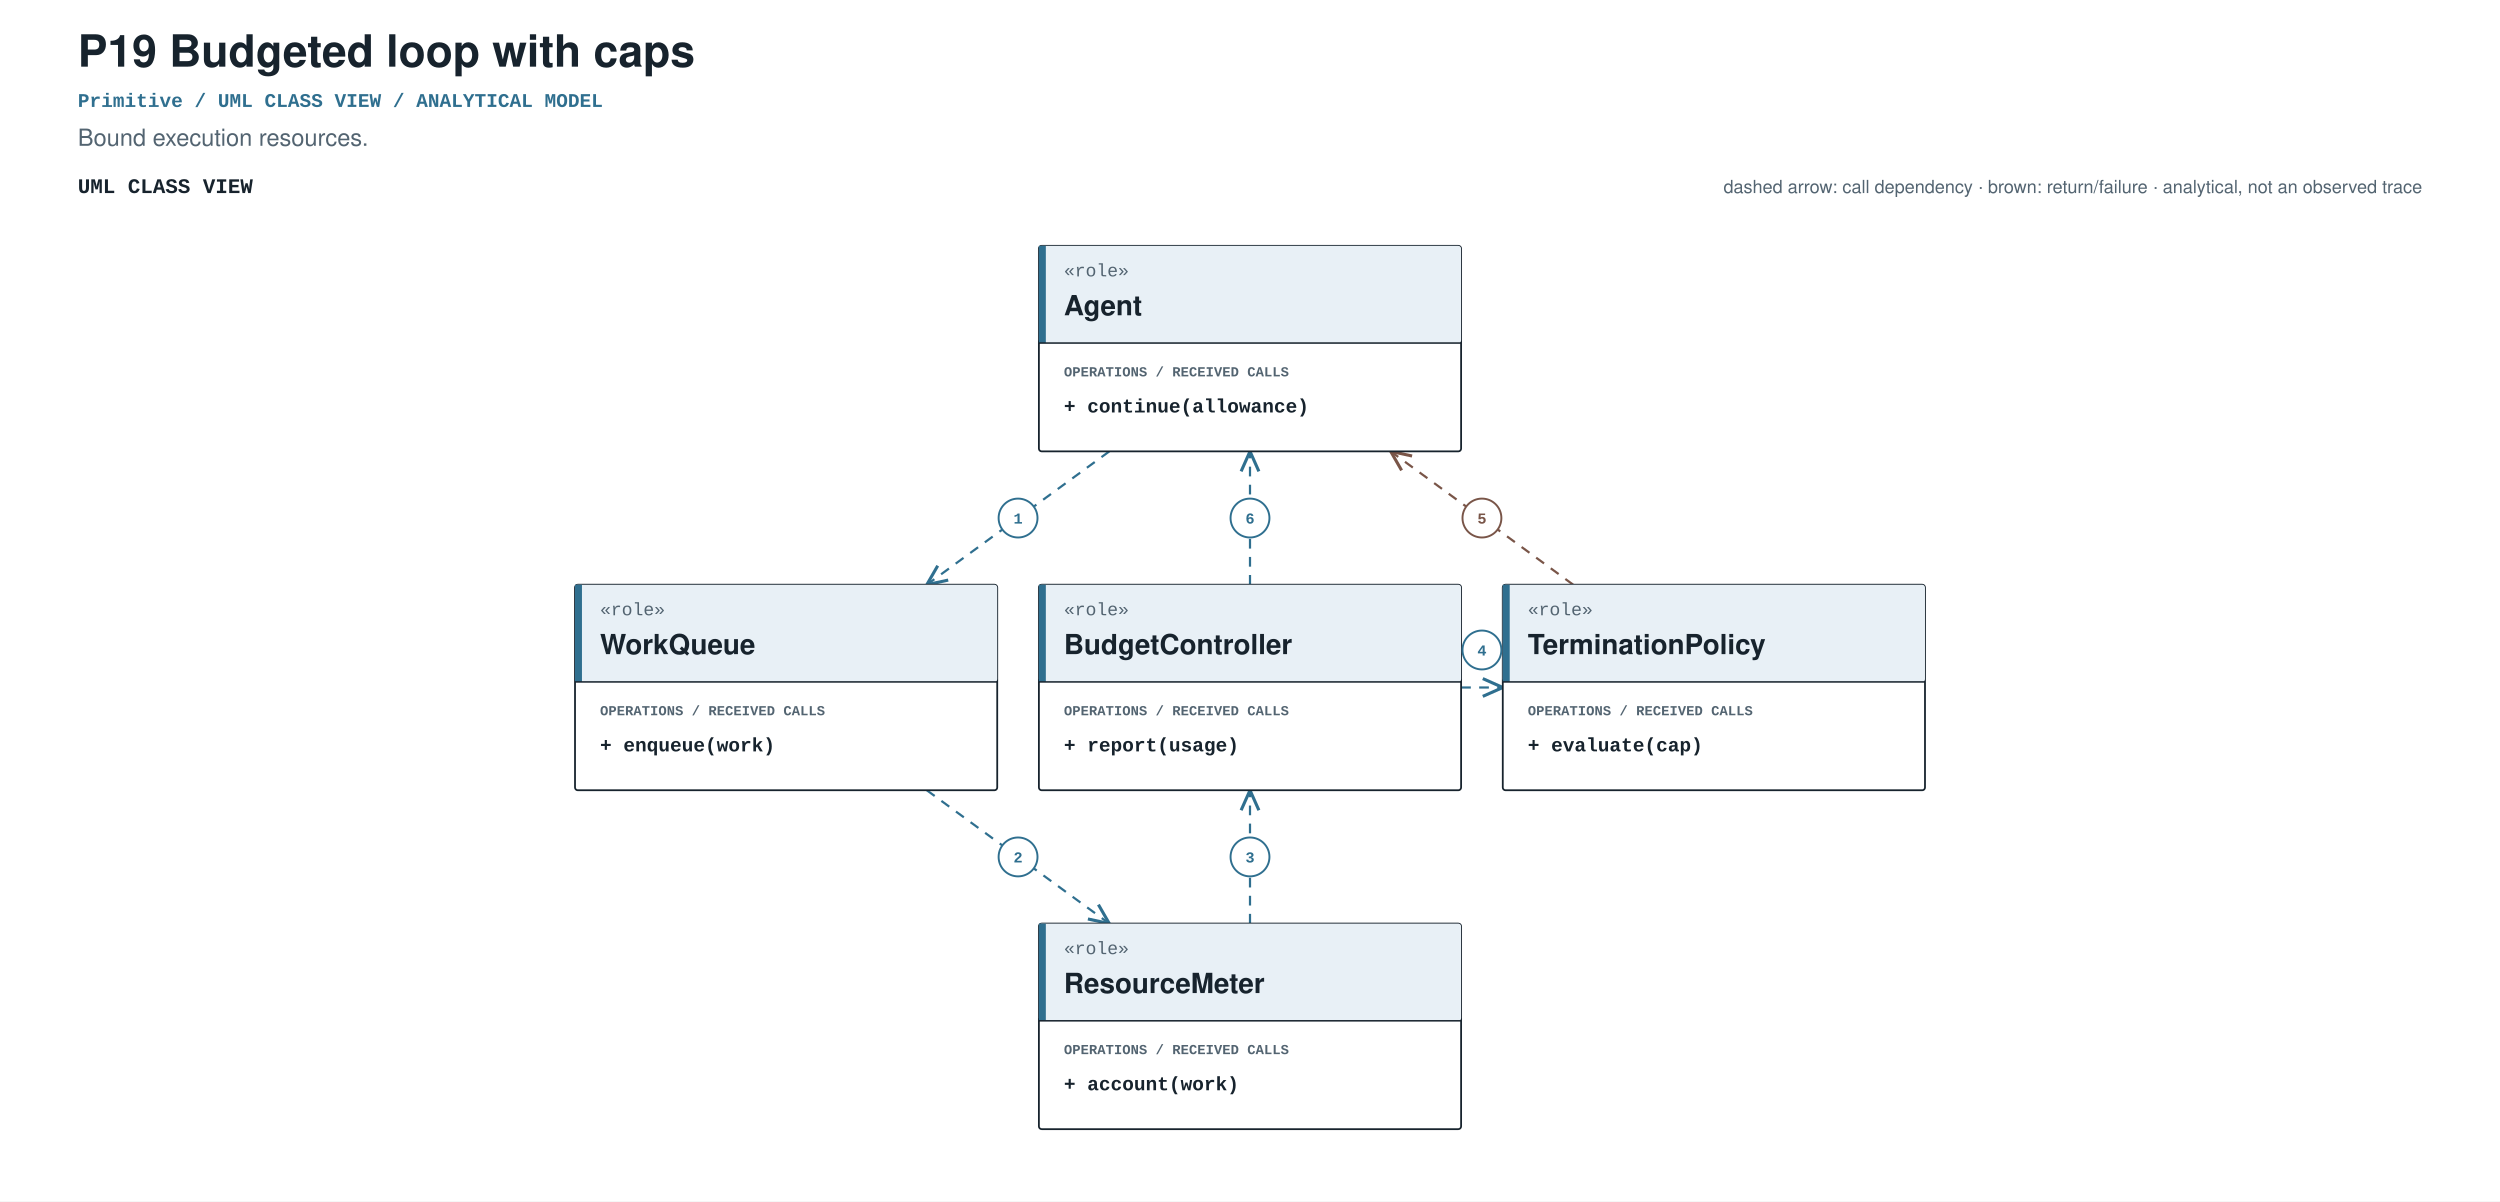
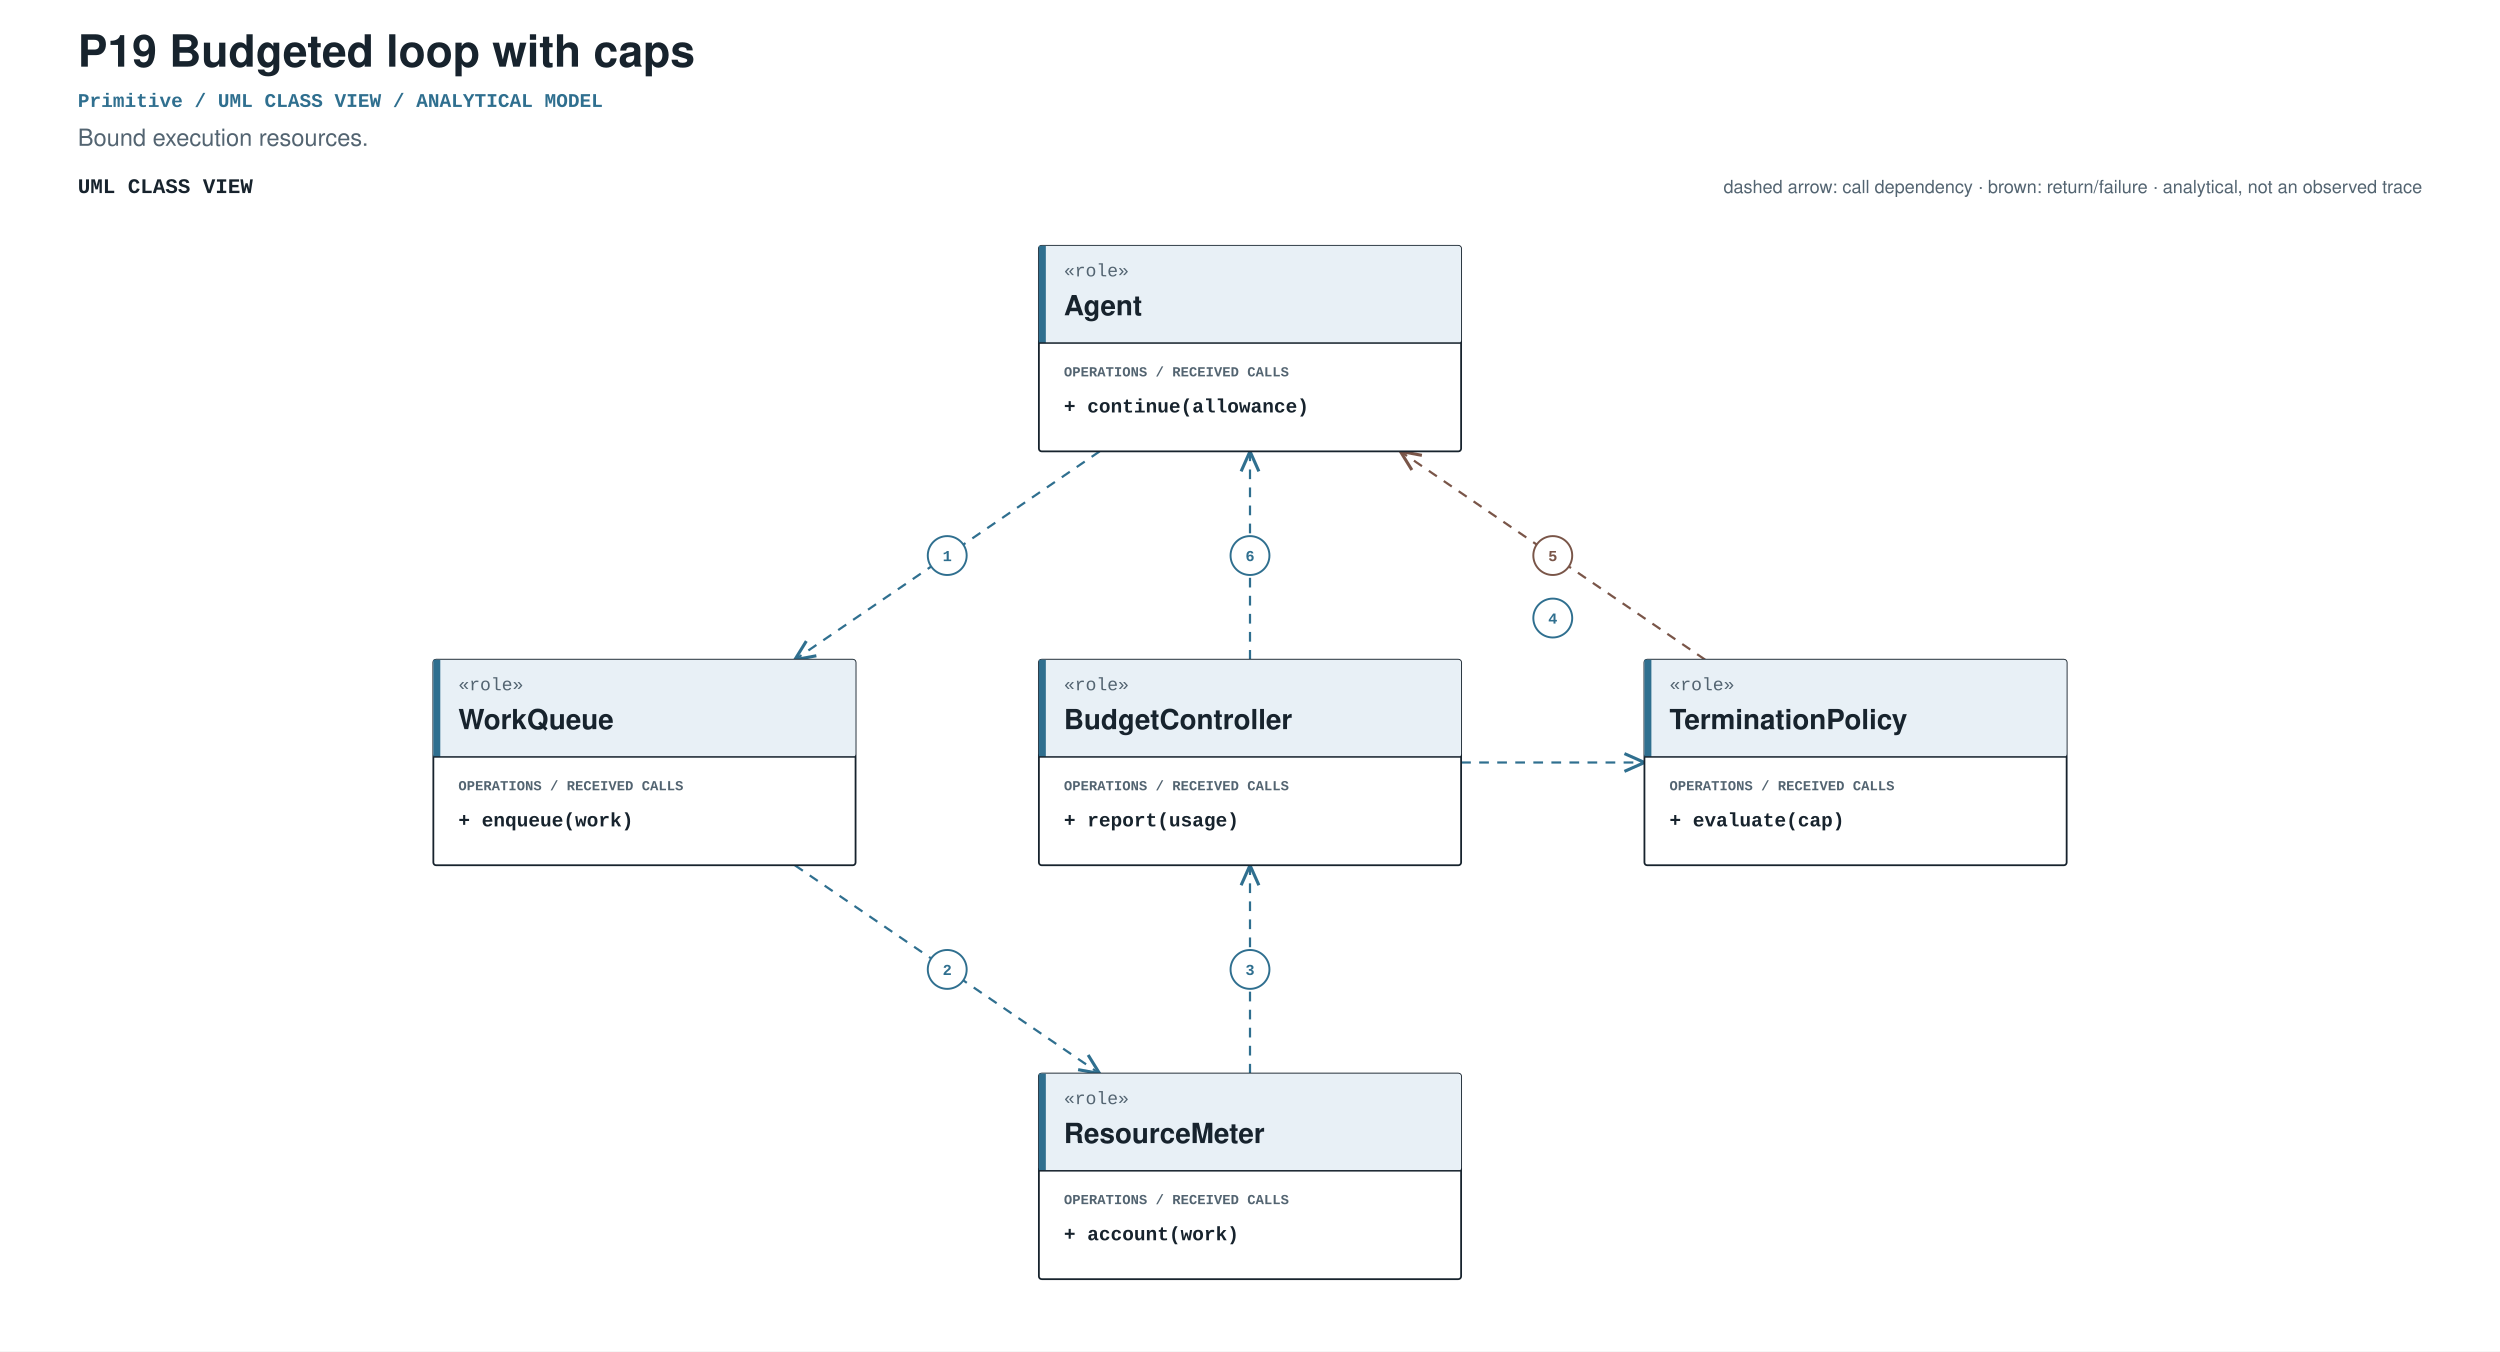
- <svg xmlns="http://www.w3.org/2000/svg" viewBox="0 0 1800 865" width="183mm" height="87.94mm" role="img" data-diagram-type="uml-class" data-pattern-id="P19" aria-labelledby="title-P19 desc-P19">
+ <svg xmlns="http://www.w3.org/2000/svg" viewBox="0 0 1800 973" width="183mm" height="98.92mm" role="img" data-diagram-type="uml-class" data-pattern-id="P19" aria-labelledby="title-P19 desc-P19">
  <defs>
    <marker id="umlOpenAccent" markerWidth="12" markerHeight="10" refX="10" refY="5" orient="auto" markerUnits="strokeWidth">
      <path d="M1,1 L10,5 L1,9" fill="none" stroke="#2F6F8F" stroke-width="1.4" />
    </marker>
    <marker id="umlOpenReturn" markerWidth="12" markerHeight="10" refX="10" refY="5" orient="auto" markerUnits="strokeWidth">
      <path d="M1,1 L10,5 L1,9" fill="none" stroke="#795548" stroke-width="1.4" />
    </marker>
  </defs>
-   <rect x="0" y="0" width="1800" height="865" rx="0" fill="#FFFFFF" stroke="none" stroke-width="1.2" />
+   <rect x="0" y="0" width="1800" height="973" rx="0" fill="#FFFFFF" stroke="none" stroke-width="1.2" />
  <text x="56" y="48" font-family="Helvetica Neue, Helvetica, Arial, sans-serif" font-size="32" font-weight="700" fill="#17232D" text-anchor="start">P19  Budgeted loop with caps</text>
  <text x="56" y="77" font-family="Menlo, Monaco, Courier New, monospace" font-size="14" font-weight="700" fill="#2F6F8F" text-anchor="start">Primitive / UML CLASS VIEW / ANALYTICAL MODEL</text>
  <text font-family="Helvetica Neue, Helvetica, Arial, sans-serif" font-size="17" font-weight="400" fill="#536471" text-anchor="start">
    <tspan x="56" y="105">Bound execution resources.</tspan>
  </text>
  <text x="56" y="139" font-family="Menlo, Monaco, Courier New, monospace" font-size="15" font-weight="700" fill="#17232D" text-anchor="start">UML CLASS VIEW</text>
  <text x="1744" y="139" font-family="Helvetica Neue, Helvetica, Arial, sans-serif" font-size="13" font-weight="400" fill="#536471" text-anchor="end">dashed arrow: call dependency · brown: return/failure · analytical, not an observed trace</text>
  <g class="dependency forward" data-source="Agent" data-target="WorkQueue" data-numbers="1" data-messages="enqueue(work)">
-     <path d="M 798.7 325 Q 733 373 667.3 421" fill="none" stroke="#2F6F8F" stroke-width="1.6" stroke-dasharray="7 6" marker-end="url(#umlOpenAccent)" />
+     <path d="M 791.73 325 Q 682 400 572.27 475" fill="none" stroke="#2F6F8F" stroke-width="1.6" stroke-dasharray="7 6" marker-end="url(#umlOpenAccent)" />
  </g>
  <g class="dependency forward" data-source="WorkQueue" data-target="ResourceMeter" data-numbers="2" data-messages="account(work)">
-     <path d="M 667.3 569 Q 733 617 798.7 665" fill="none" stroke="#2F6F8F" stroke-width="1.6" stroke-dasharray="7 6" marker-end="url(#umlOpenAccent)" />
+     <path d="M 572.27 623 Q 682 698 791.73 773" fill="none" stroke="#2F6F8F" stroke-width="1.6" stroke-dasharray="7 6" marker-end="url(#umlOpenAccent)" />
  </g>
  <g class="dependency forward" data-source="ResourceMeter" data-target="BudgetController" data-numbers="3" data-messages="report(usage)">
-     <path d="M 900 665 Q 900 617 900 569" fill="none" stroke="#2F6F8F" stroke-width="1.6" stroke-dasharray="7 6" marker-end="url(#umlOpenAccent)" />
+     <path d="M 900 773 Q 900 698 900 623" fill="none" stroke="#2F6F8F" stroke-width="1.6" stroke-dasharray="7 6" marker-end="url(#umlOpenAccent)" />
  </g>
  <g class="dependency forward" data-source="BudgetController" data-target="TerminationPolicy" data-numbers="4" data-messages="evaluate(cap)">
-     <path d="M 1052 495 Q 1067 495 1082 495" fill="none" stroke="#2F6F8F" stroke-width="1.6" stroke-dasharray="7 6" marker-end="url(#umlOpenAccent)" />
+     <path d="M 1052 549 Q 1118 549 1184 549" fill="none" stroke="#2F6F8F" stroke-width="1.6" stroke-dasharray="7 6" marker-end="url(#umlOpenAccent)" />
  </g>
  <g class="dependency return-or-failure" data-source="TerminationPolicy" data-target="Agent" data-numbers="5" data-messages="stop_or_escalate()">
-     <path d="M 1132.7 421 Q 1067 373 1001.3 325" fill="none" stroke="#795548" stroke-width="1.6" stroke-dasharray="7 6" marker-end="url(#umlOpenReturn)" />
+     <path d="M 1227.73 475 Q 1118 400 1008.27 325" fill="none" stroke="#795548" stroke-width="1.6" stroke-dasharray="7 6" marker-end="url(#umlOpenReturn)" />
  </g>
  <g class="dependency forward" data-source="BudgetController" data-target="Agent" data-numbers="6" data-messages="continue(allowance)">
-     <path d="M 900 421 Q 900 373 900 325" fill="none" stroke="#2F6F8F" stroke-width="1.6" stroke-dasharray="7 6" marker-end="url(#umlOpenAccent)" />
+     <path d="M 900 475 Q 900 400 900 325" fill="none" stroke="#2F6F8F" stroke-width="1.6" stroke-dasharray="7 6" marker-end="url(#umlOpenAccent)" />
  </g>
  <g class="class-node" data-participant="Agent" data-role="Agent" data-layer="0">
    <rect x="748" y="177" width="304" height="148" rx="2" fill="#FFFFFF" stroke="#17232D" stroke-width="1.3" class="class-box" />
    <rect x="748" y="177" width="304" height="70" rx="2" fill="#E8F0F6" stroke="none" stroke-width="1.2" class="class-header" />
    <rect x="748" y="177" width="5" height="70" rx="0" fill="#2F6F8F" stroke="none" stroke-width="1.2" class="class-accent" />
    <text x="766" y="199" font-family="Menlo, Monaco, Courier New, monospace" font-size="13" font-weight="400" fill="#536471" text-anchor="start" class="class-stereotype">«role»</text>
    <text x="766" y="227" font-family="Helvetica Neue, Helvetica, Arial, sans-serif" font-size="20" font-weight="700" fill="#17232D" text-anchor="start" class="class-name">Agent</text>
    <line x1="748" y1="247" x2="1052" y2="247" stroke="#17232D" stroke-width="1.1" />
    <text x="766" y="271" font-family="Menlo, Monaco, Courier New, monospace" font-size="10" font-weight="700" fill="#536471" text-anchor="start" class="class-compartment-label">OPERATIONS / RECEIVED CALLS</text>
    <text x="766" y="297" font-family="Menlo, Monaco, Courier New, monospace" font-size="14" font-weight="600" fill="#17232D" text-anchor="start" class="class-operation">+ continue(allowance)</text>
  </g>
  <g class="class-node" data-participant="WorkQueue" data-role="WorkQueue" data-layer="1">
-     <rect x="414" y="421" width="304" height="148" rx="2" fill="#FFFFFF" stroke="#17232D" stroke-width="1.3" class="class-box" />
-     <rect x="414" y="421" width="304" height="70" rx="2" fill="#E8F0F6" stroke="none" stroke-width="1.2" class="class-header" />
-     <rect x="414" y="421" width="5" height="70" rx="0" fill="#2F6F8F" stroke="none" stroke-width="1.2" class="class-accent" />
-     <text x="432" y="443" font-family="Menlo, Monaco, Courier New, monospace" font-size="13" font-weight="400" fill="#536471" text-anchor="start" class="class-stereotype">«role»</text>
-     <text x="432" y="471" font-family="Helvetica Neue, Helvetica, Arial, sans-serif" font-size="20" font-weight="700" fill="#17232D" text-anchor="start" class="class-name">WorkQueue</text>
-     <line x1="414" y1="491" x2="718" y2="491" stroke="#17232D" stroke-width="1.1" />
-     <text x="432" y="515" font-family="Menlo, Monaco, Courier New, monospace" font-size="10" font-weight="700" fill="#536471" text-anchor="start" class="class-compartment-label">OPERATIONS / RECEIVED CALLS</text>
-     <text x="432" y="541" font-family="Menlo, Monaco, Courier New, monospace" font-size="14" font-weight="600" fill="#17232D" text-anchor="start" class="class-operation">+ enqueue(work)</text>
+     <rect x="312" y="475" width="304" height="148" rx="2" fill="#FFFFFF" stroke="#17232D" stroke-width="1.3" class="class-box" />
+     <rect x="312" y="475" width="304" height="70" rx="2" fill="#E8F0F6" stroke="none" stroke-width="1.2" class="class-header" />
+     <rect x="312" y="475" width="5" height="70" rx="0" fill="#2F6F8F" stroke="none" stroke-width="1.2" class="class-accent" />
+     <text x="330" y="497" font-family="Menlo, Monaco, Courier New, monospace" font-size="13" font-weight="400" fill="#536471" text-anchor="start" class="class-stereotype">«role»</text>
+     <text x="330" y="525" font-family="Helvetica Neue, Helvetica, Arial, sans-serif" font-size="20" font-weight="700" fill="#17232D" text-anchor="start" class="class-name">WorkQueue</text>
+     <line x1="312" y1="545" x2="616" y2="545" stroke="#17232D" stroke-width="1.1" />
+     <text x="330" y="569" font-family="Menlo, Monaco, Courier New, monospace" font-size="10" font-weight="700" fill="#536471" text-anchor="start" class="class-compartment-label">OPERATIONS / RECEIVED CALLS</text>
+     <text x="330" y="595" font-family="Menlo, Monaco, Courier New, monospace" font-size="14" font-weight="600" fill="#17232D" text-anchor="start" class="class-operation">+ enqueue(work)</text>
  </g>
  <g class="class-node" data-participant="ResourceMeter" data-role="ResourceMeter" data-layer="2">
-     <rect x="748" y="665" width="304" height="148" rx="2" fill="#FFFFFF" stroke="#17232D" stroke-width="1.3" class="class-box" />
-     <rect x="748" y="665" width="304" height="70" rx="2" fill="#E8F0F6" stroke="none" stroke-width="1.2" class="class-header" />
-     <rect x="748" y="665" width="5" height="70" rx="0" fill="#2F6F8F" stroke="none" stroke-width="1.2" class="class-accent" />
-     <text x="766" y="687" font-family="Menlo, Monaco, Courier New, monospace" font-size="13" font-weight="400" fill="#536471" text-anchor="start" class="class-stereotype">«role»</text>
-     <text x="766" y="715" font-family="Helvetica Neue, Helvetica, Arial, sans-serif" font-size="20" font-weight="700" fill="#17232D" text-anchor="start" class="class-name">ResourceMeter</text>
-     <line x1="748" y1="735" x2="1052" y2="735" stroke="#17232D" stroke-width="1.1" />
-     <text x="766" y="759" font-family="Menlo, Monaco, Courier New, monospace" font-size="10" font-weight="700" fill="#536471" text-anchor="start" class="class-compartment-label">OPERATIONS / RECEIVED CALLS</text>
-     <text x="766" y="785" font-family="Menlo, Monaco, Courier New, monospace" font-size="14" font-weight="600" fill="#17232D" text-anchor="start" class="class-operation">+ account(work)</text>
+     <rect x="748" y="773" width="304" height="148" rx="2" fill="#FFFFFF" stroke="#17232D" stroke-width="1.3" class="class-box" />
+     <rect x="748" y="773" width="304" height="70" rx="2" fill="#E8F0F6" stroke="none" stroke-width="1.2" class="class-header" />
+     <rect x="748" y="773" width="5" height="70" rx="0" fill="#2F6F8F" stroke="none" stroke-width="1.2" class="class-accent" />
+     <text x="766" y="795" font-family="Menlo, Monaco, Courier New, monospace" font-size="13" font-weight="400" fill="#536471" text-anchor="start" class="class-stereotype">«role»</text>
+     <text x="766" y="823" font-family="Helvetica Neue, Helvetica, Arial, sans-serif" font-size="20" font-weight="700" fill="#17232D" text-anchor="start" class="class-name">ResourceMeter</text>
+     <line x1="748" y1="843" x2="1052" y2="843" stroke="#17232D" stroke-width="1.1" />
+     <text x="766" y="867" font-family="Menlo, Monaco, Courier New, monospace" font-size="10" font-weight="700" fill="#536471" text-anchor="start" class="class-compartment-label">OPERATIONS / RECEIVED CALLS</text>
+     <text x="766" y="893" font-family="Menlo, Monaco, Courier New, monospace" font-size="14" font-weight="600" fill="#17232D" text-anchor="start" class="class-operation">+ account(work)</text>
  </g>
  <g class="class-node" data-participant="BudgetController" data-role="BudgetController" data-layer="1">
-     <rect x="748" y="421" width="304" height="148" rx="2" fill="#FFFFFF" stroke="#17232D" stroke-width="1.3" class="class-box" />
-     <rect x="748" y="421" width="304" height="70" rx="2" fill="#E8F0F6" stroke="none" stroke-width="1.2" class="class-header" />
-     <rect x="748" y="421" width="5" height="70" rx="0" fill="#2F6F8F" stroke="none" stroke-width="1.2" class="class-accent" />
-     <text x="766" y="443" font-family="Menlo, Monaco, Courier New, monospace" font-size="13" font-weight="400" fill="#536471" text-anchor="start" class="class-stereotype">«role»</text>
-     <text x="766" y="471" font-family="Helvetica Neue, Helvetica, Arial, sans-serif" font-size="20" font-weight="700" fill="#17232D" text-anchor="start" class="class-name">BudgetController</text>
-     <line x1="748" y1="491" x2="1052" y2="491" stroke="#17232D" stroke-width="1.1" />
-     <text x="766" y="515" font-family="Menlo, Monaco, Courier New, monospace" font-size="10" font-weight="700" fill="#536471" text-anchor="start" class="class-compartment-label">OPERATIONS / RECEIVED CALLS</text>
-     <text x="766" y="541" font-family="Menlo, Monaco, Courier New, monospace" font-size="14" font-weight="600" fill="#17232D" text-anchor="start" class="class-operation">+ report(usage)</text>
+     <rect x="748" y="475" width="304" height="148" rx="2" fill="#FFFFFF" stroke="#17232D" stroke-width="1.3" class="class-box" />
+     <rect x="748" y="475" width="304" height="70" rx="2" fill="#E8F0F6" stroke="none" stroke-width="1.2" class="class-header" />
+     <rect x="748" y="475" width="5" height="70" rx="0" fill="#2F6F8F" stroke="none" stroke-width="1.2" class="class-accent" />
+     <text x="766" y="497" font-family="Menlo, Monaco, Courier New, monospace" font-size="13" font-weight="400" fill="#536471" text-anchor="start" class="class-stereotype">«role»</text>
+     <text x="766" y="525" font-family="Helvetica Neue, Helvetica, Arial, sans-serif" font-size="20" font-weight="700" fill="#17232D" text-anchor="start" class="class-name">BudgetController</text>
+     <line x1="748" y1="545" x2="1052" y2="545" stroke="#17232D" stroke-width="1.1" />
+     <text x="766" y="569" font-family="Menlo, Monaco, Courier New, monospace" font-size="10" font-weight="700" fill="#536471" text-anchor="start" class="class-compartment-label">OPERATIONS / RECEIVED CALLS</text>
+     <text x="766" y="595" font-family="Menlo, Monaco, Courier New, monospace" font-size="14" font-weight="600" fill="#17232D" text-anchor="start" class="class-operation">+ report(usage)</text>
  </g>
  <g class="class-node" data-participant="TerminationPolicy" data-role="TerminationPolicy" data-layer="1">
-     <rect x="1082" y="421" width="304" height="148" rx="2" fill="#FFFFFF" stroke="#17232D" stroke-width="1.3" class="class-box" />
-     <rect x="1082" y="421" width="304" height="70" rx="2" fill="#E8F0F6" stroke="none" stroke-width="1.2" class="class-header" />
-     <rect x="1082" y="421" width="5" height="70" rx="0" fill="#2F6F8F" stroke="none" stroke-width="1.2" class="class-accent" />
-     <text x="1100" y="443" font-family="Menlo, Monaco, Courier New, monospace" font-size="13" font-weight="400" fill="#536471" text-anchor="start" class="class-stereotype">«role»</text>
-     <text x="1100" y="471" font-family="Helvetica Neue, Helvetica, Arial, sans-serif" font-size="20" font-weight="700" fill="#17232D" text-anchor="start" class="class-name">TerminationPolicy</text>
-     <line x1="1082" y1="491" x2="1386" y2="491" stroke="#17232D" stroke-width="1.1" />
-     <text x="1100" y="515" font-family="Menlo, Monaco, Courier New, monospace" font-size="10" font-weight="700" fill="#536471" text-anchor="start" class="class-compartment-label">OPERATIONS / RECEIVED CALLS</text>
-     <text x="1100" y="541" font-family="Menlo, Monaco, Courier New, monospace" font-size="14" font-weight="600" fill="#17232D" text-anchor="start" class="class-operation">+ evaluate(cap)</text>
+     <rect x="1184" y="475" width="304" height="148" rx="2" fill="#FFFFFF" stroke="#17232D" stroke-width="1.3" class="class-box" />
+     <rect x="1184" y="475" width="304" height="70" rx="2" fill="#E8F0F6" stroke="none" stroke-width="1.2" class="class-header" />
+     <rect x="1184" y="475" width="5" height="70" rx="0" fill="#2F6F8F" stroke="none" stroke-width="1.2" class="class-accent" />
+     <text x="1202" y="497" font-family="Menlo, Monaco, Courier New, monospace" font-size="13" font-weight="400" fill="#536471" text-anchor="start" class="class-stereotype">«role»</text>
+     <text x="1202" y="525" font-family="Helvetica Neue, Helvetica, Arial, sans-serif" font-size="20" font-weight="700" fill="#17232D" text-anchor="start" class="class-name">TerminationPolicy</text>
+     <line x1="1184" y1="545" x2="1488" y2="545" stroke="#17232D" stroke-width="1.1" />
+     <text x="1202" y="569" font-family="Menlo, Monaco, Courier New, monospace" font-size="10" font-weight="700" fill="#536471" text-anchor="start" class="class-compartment-label">OPERATIONS / RECEIVED CALLS</text>
+     <text x="1202" y="595" font-family="Menlo, Monaco, Courier New, monospace" font-size="14" font-weight="600" fill="#17232D" text-anchor="start" class="class-operation">+ evaluate(cap)</text>
  </g>
  <g class="dependency-badge">
-     <circle cx="733" cy="373" r="14" fill="#FFFFFF" stroke="#2F6F8F" stroke-width="1.4" />
-     <text x="733" y="377" font-family="Menlo, Monaco, Courier New, monospace" font-size="11" font-weight="700" fill="#2F6F8F" text-anchor="middle">1</text>
+     <circle cx="682" cy="400" r="14" fill="#FFFFFF" stroke="#2F6F8F" stroke-width="1.4" />
+     <text x="682" y="404" font-family="Menlo, Monaco, Courier New, monospace" font-size="11" font-weight="700" fill="#2F6F8F" text-anchor="middle">1</text>
  </g>
  <g class="dependency-badge">
-     <circle cx="733" cy="617" r="14" fill="#FFFFFF" stroke="#2F6F8F" stroke-width="1.4" />
-     <text x="733" y="621" font-family="Menlo, Monaco, Courier New, monospace" font-size="11" font-weight="700" fill="#2F6F8F" text-anchor="middle">2</text>
+     <circle cx="682" cy="698" r="14" fill="#FFFFFF" stroke="#2F6F8F" stroke-width="1.4" />
+     <text x="682" y="702" font-family="Menlo, Monaco, Courier New, monospace" font-size="11" font-weight="700" fill="#2F6F8F" text-anchor="middle">2</text>
  </g>
  <g class="dependency-badge">
-     <circle cx="900" cy="617" r="14" fill="#FFFFFF" stroke="#2F6F8F" stroke-width="1.4" />
-     <text x="900" y="621" font-family="Menlo, Monaco, Courier New, monospace" font-size="11" font-weight="700" fill="#2F6F8F" text-anchor="middle">3</text>
+     <circle cx="900" cy="698" r="14" fill="#FFFFFF" stroke="#2F6F8F" stroke-width="1.4" />
+     <text x="900" y="702" font-family="Menlo, Monaco, Courier New, monospace" font-size="11" font-weight="700" fill="#2F6F8F" text-anchor="middle">3</text>
  </g>
  <g class="dependency-badge">
-     <circle cx="1067" cy="468" r="14" fill="#FFFFFF" stroke="#2F6F8F" stroke-width="1.4" />
-     <text x="1067" y="472" font-family="Menlo, Monaco, Courier New, monospace" font-size="11" font-weight="700" fill="#2F6F8F" text-anchor="middle">4</text>
+     <circle cx="1118" cy="445" r="14" fill="#FFFFFF" stroke="#2F6F8F" stroke-width="1.4" />
+     <text x="1118" y="449" font-family="Menlo, Monaco, Courier New, monospace" font-size="11" font-weight="700" fill="#2F6F8F" text-anchor="middle">4</text>
  </g>
  <g class="dependency-badge">
-     <circle cx="1067" cy="373" r="14" fill="#FFFFFF" stroke="#795548" stroke-width="1.4" />
-     <text x="1067" y="377" font-family="Menlo, Monaco, Courier New, monospace" font-size="11" font-weight="700" fill="#795548" text-anchor="middle">5</text>
+     <circle cx="1118" cy="400" r="14" fill="#FFFFFF" stroke="#795548" stroke-width="1.4" />
+     <text x="1118" y="404" font-family="Menlo, Monaco, Courier New, monospace" font-size="11" font-weight="700" fill="#795548" text-anchor="middle">5</text>
  </g>
  <g class="dependency-badge">
-     <circle cx="900" cy="373" r="14" fill="#FFFFFF" stroke="#2F6F8F" stroke-width="1.4" />
-     <text x="900" y="377" font-family="Menlo, Monaco, Courier New, monospace" font-size="11" font-weight="700" fill="#2F6F8F" text-anchor="middle">6</text>
+     <circle cx="900" cy="400" r="14" fill="#FFFFFF" stroke="#2F6F8F" stroke-width="1.4" />
+     <text x="900" y="404" font-family="Menlo, Monaco, Courier New, monospace" font-size="11" font-weight="700" fill="#2F6F8F" text-anchor="middle">6</text>
  </g>
</svg>
